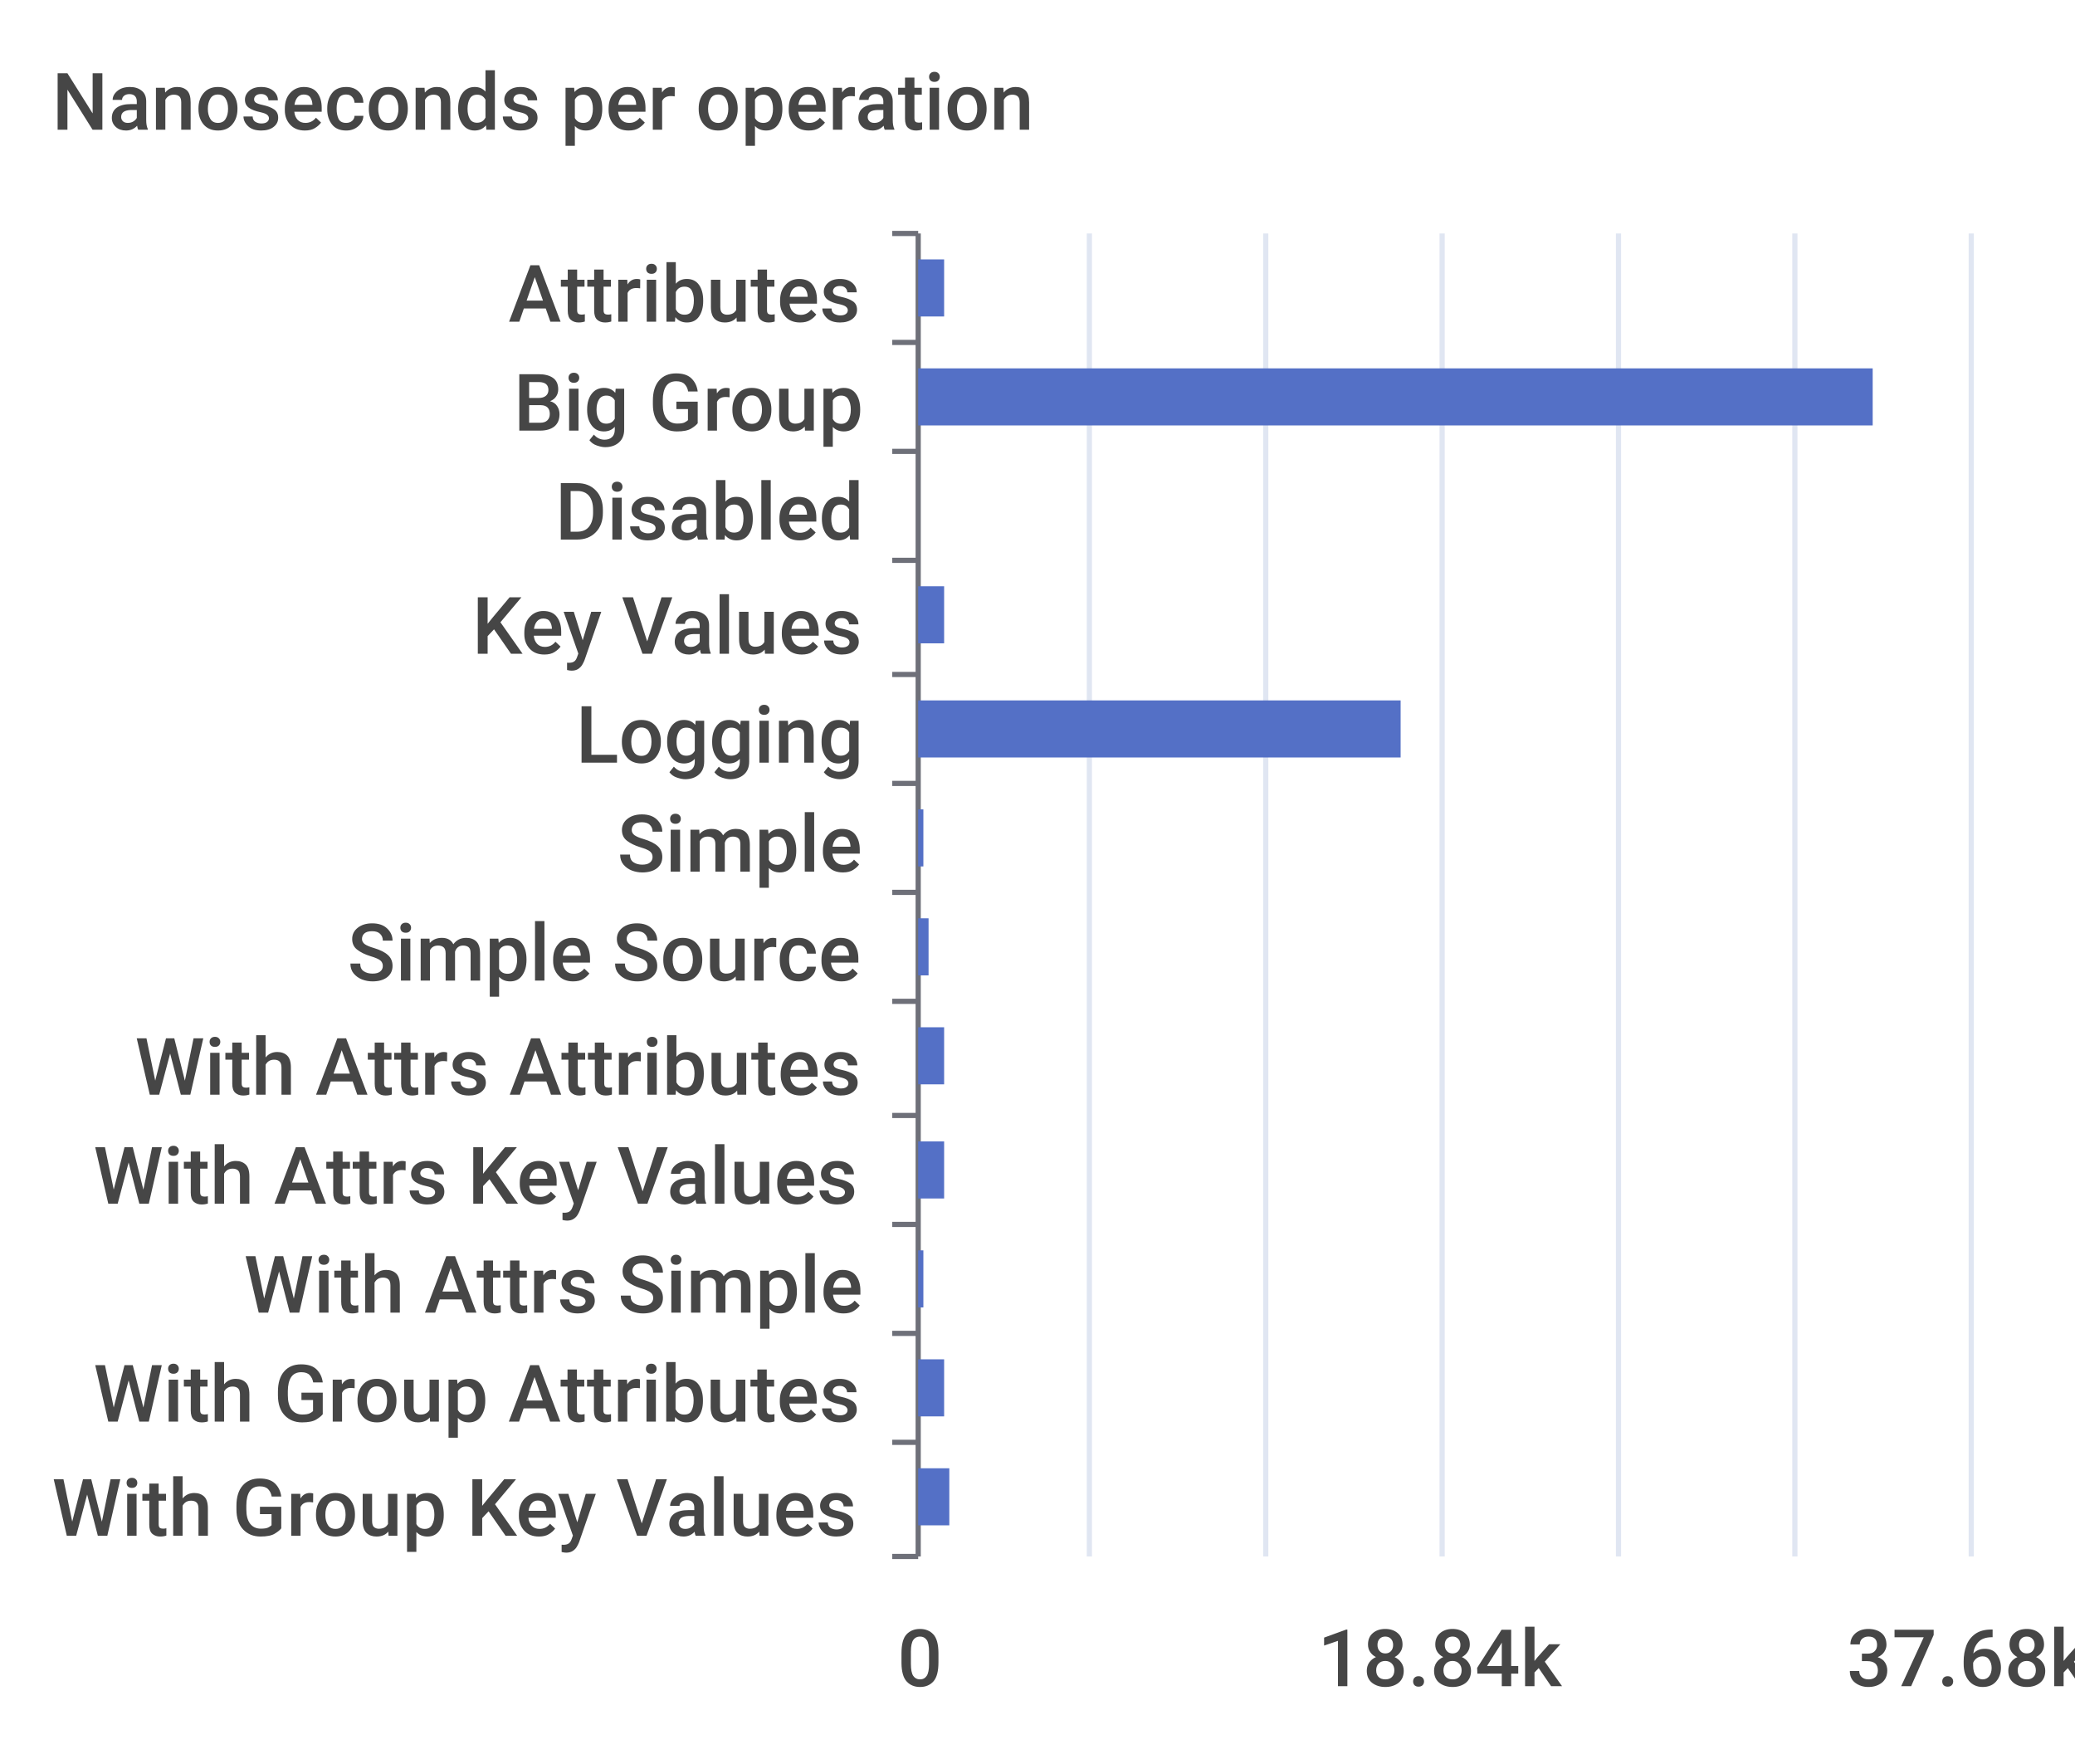
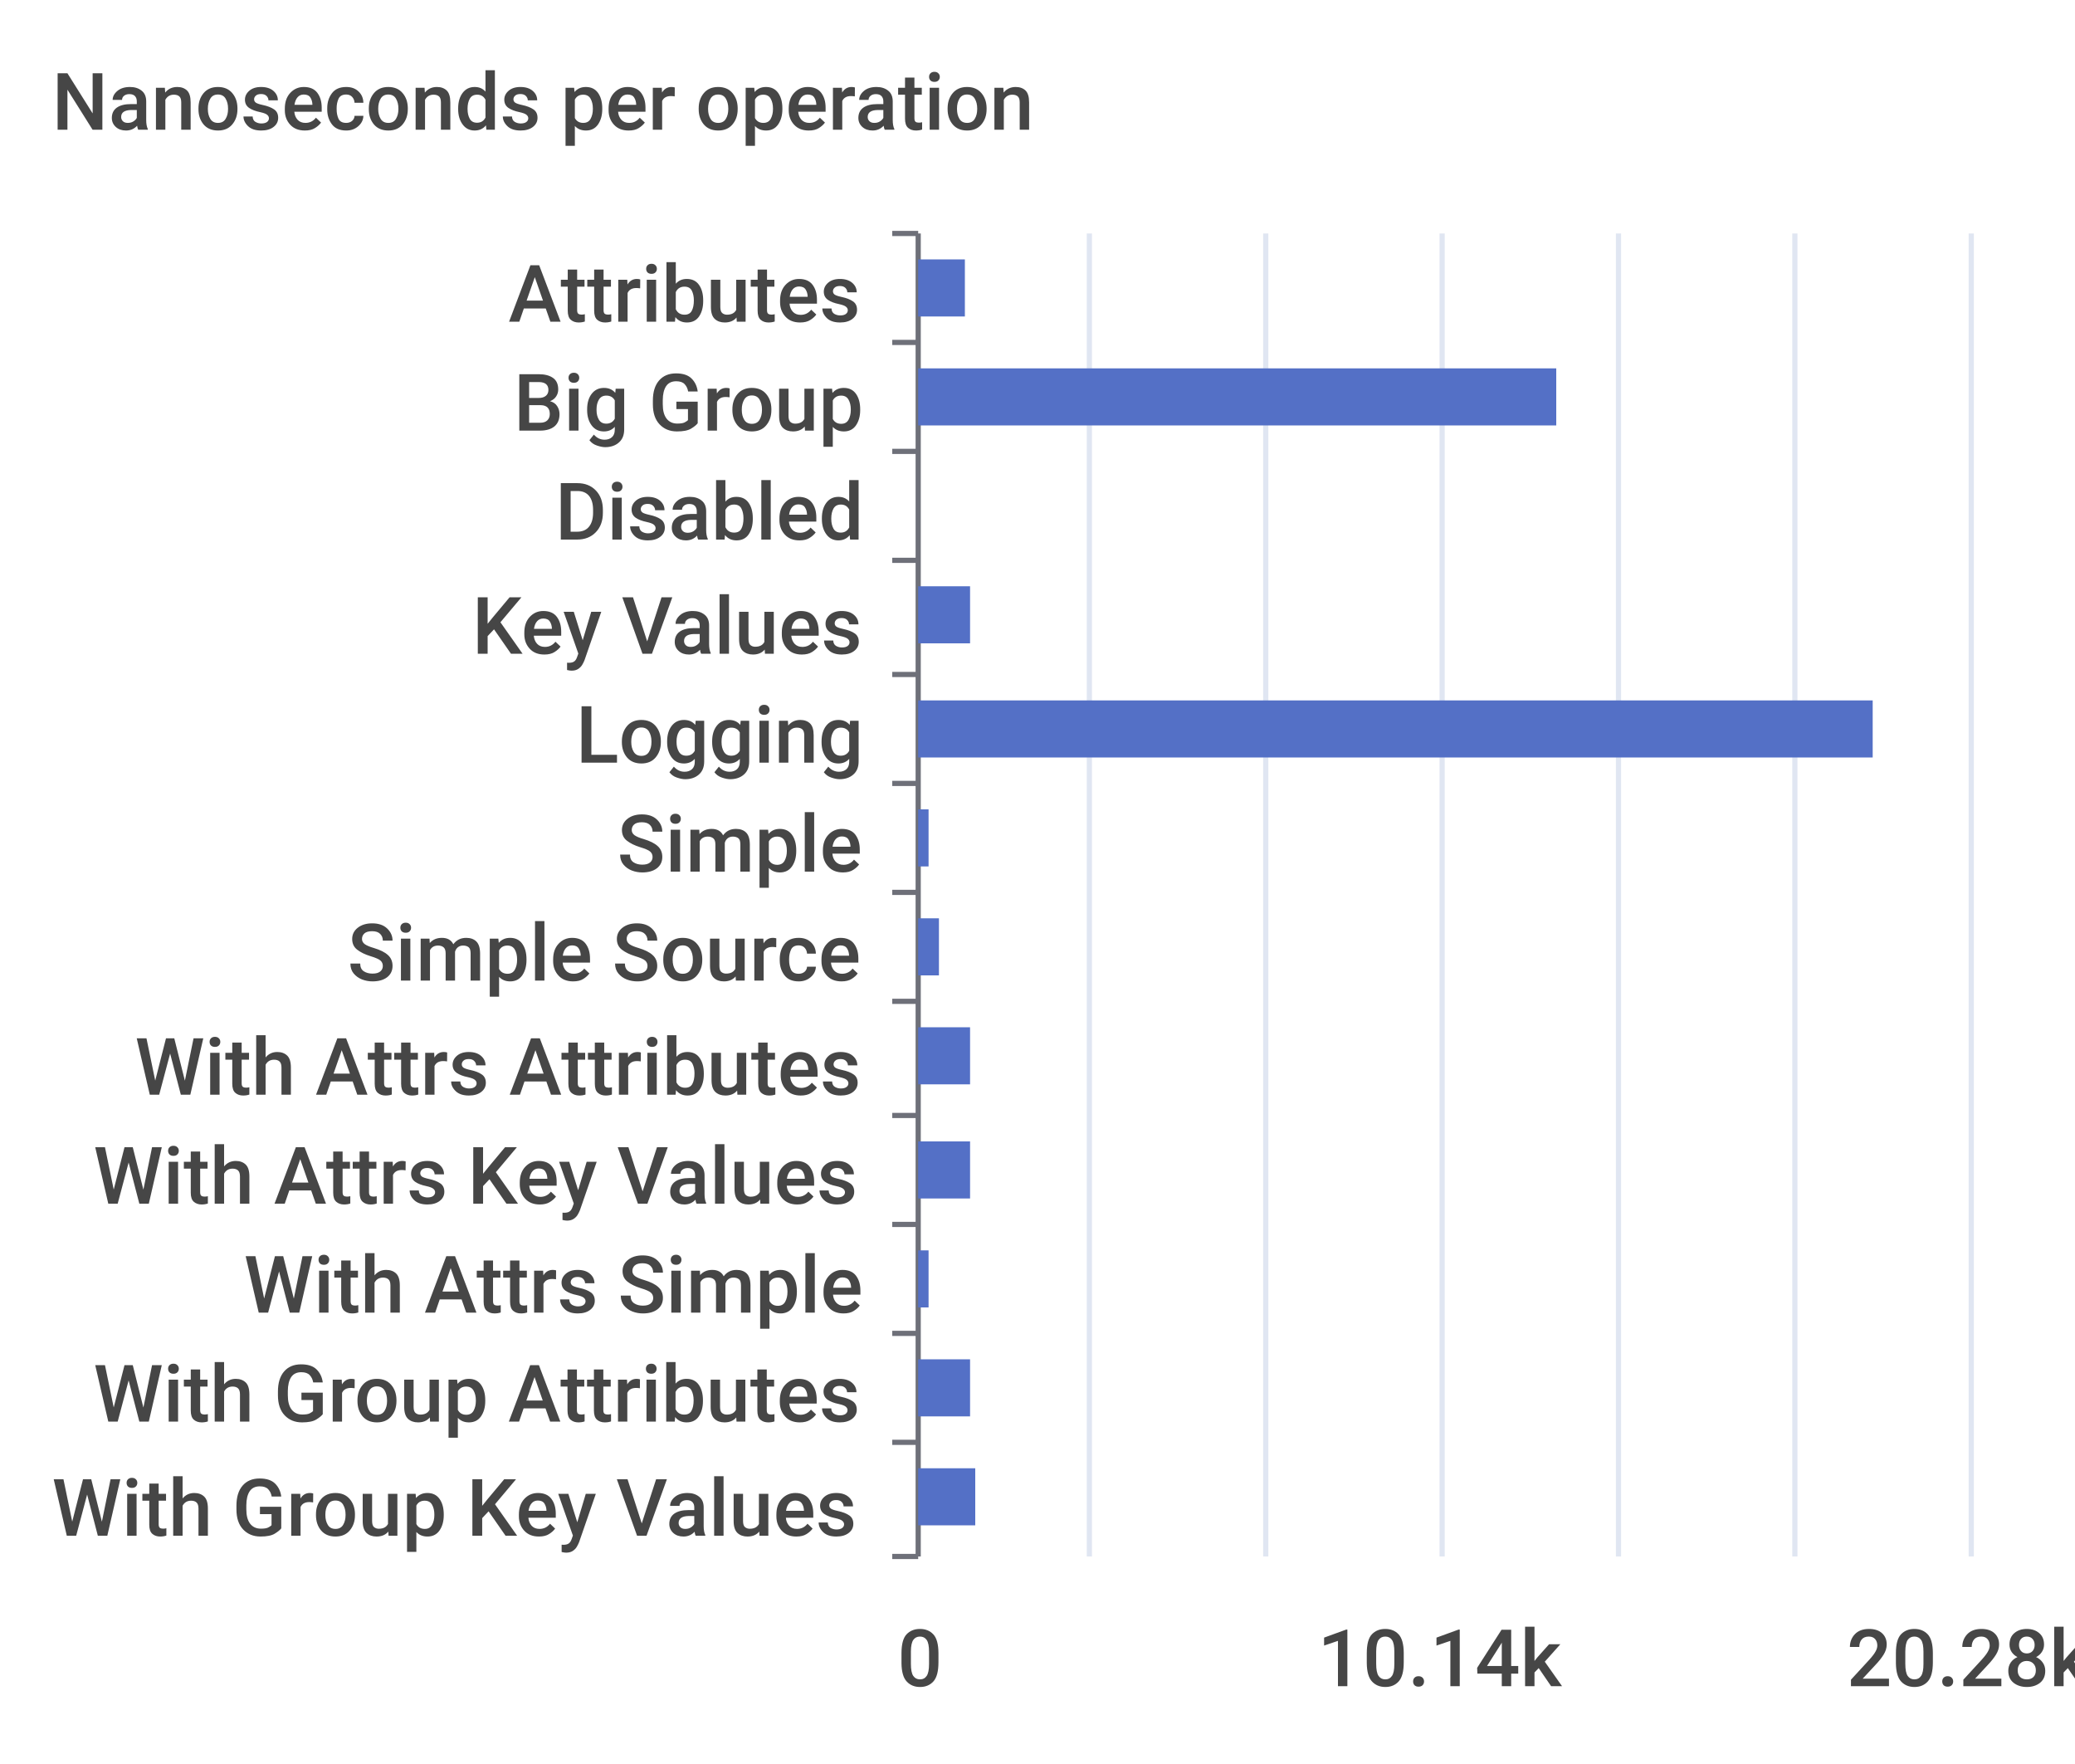
<svg xmlns="http://www.w3.org/2000/svg" width="400" height="340">\n<path d="M 0 0 L 400 0 L 400 340 L 0 340 L 0 0" style="stroke-width:0;stroke:none;fill:rgba(255,255,255,1.0)" />
  <text x="10" y="25" style="stroke-width:0;stroke:none;fill:rgba(70,70,70,1.0);font-size:15.3px;font-family:'Roboto Medium',sans-serif">Nanoseconds per operation</text>
  <path d="M 172 45 L 177 45" style="stroke-width:1;stroke:rgba(110,112,121,1.0);fill:none" />
  <path d="M 172 66 L 177 66" style="stroke-width:1;stroke:rgba(110,112,121,1.0);fill:none" />
  <path d="M 172 87 L 177 87" style="stroke-width:1;stroke:rgba(110,112,121,1.0);fill:none" />
  <path d="M 172 108 L 177 108" style="stroke-width:1;stroke:rgba(110,112,121,1.0);fill:none" />
  <path d="M 172 130 L 177 130" style="stroke-width:1;stroke:rgba(110,112,121,1.0);fill:none" />
  <path d="M 172 151 L 177 151" style="stroke-width:1;stroke:rgba(110,112,121,1.0);fill:none" />
  <path d="M 172 172 L 177 172" style="stroke-width:1;stroke:rgba(110,112,121,1.0);fill:none" />
  <path d="M 172 193 L 177 193" style="stroke-width:1;stroke:rgba(110,112,121,1.0);fill:none" />
  <path d="M 172 215 L 177 215" style="stroke-width:1;stroke:rgba(110,112,121,1.0);fill:none" />
  <path d="M 172 236 L 177 236" style="stroke-width:1;stroke:rgba(110,112,121,1.0);fill:none" />
  <path d="M 172 257 L 177 257" style="stroke-width:1;stroke:rgba(110,112,121,1.0);fill:none" />
  <path d="M 172 278 L 177 278" style="stroke-width:1;stroke:rgba(110,112,121,1.0);fill:none" />
  <path d="M 172 300 L 177 300" style="stroke-width:1;stroke:rgba(110,112,121,1.0);fill:none" />
  <path d="M 177 45 L 177 300" style="stroke-width:1;stroke:rgba(110,112,121,1.0);fill:none" />
  <text x="98" y="62" style="stroke-width:0;stroke:none;fill:rgba(70,70,70,1.0);font-size:15.3px;font-family:'Roboto Medium',sans-serif">Attributes</text>
  <text x="99" y="83" style="stroke-width:0;stroke:none;fill:rgba(70,70,70,1.0);font-size:15.3px;font-family:'Roboto Medium',sans-serif">Big Group</text>
  <text x="107" y="104" style="stroke-width:0;stroke:none;fill:rgba(70,70,70,1.0);font-size:15.3px;font-family:'Roboto Medium',sans-serif">Disabled</text>
  <text x="91" y="126" style="stroke-width:0;stroke:none;fill:rgba(70,70,70,1.0);font-size:15.3px;font-family:'Roboto Medium',sans-serif">Key Values</text>
  <text x="111" y="147" style="stroke-width:0;stroke:none;fill:rgba(70,70,70,1.0);font-size:15.3px;font-family:'Roboto Medium',sans-serif">Logging</text>
  <text x="119" y="168" style="stroke-width:0;stroke:none;fill:rgba(70,70,70,1.0);font-size:15.3px;font-family:'Roboto Medium',sans-serif">Simple</text>
  <text x="67" y="189" style="stroke-width:0;stroke:none;fill:rgba(70,70,70,1.0);font-size:15.3px;font-family:'Roboto Medium',sans-serif">Simple Source</text>
  <text x="26" y="211" style="stroke-width:0;stroke:none;fill:rgba(70,70,70,1.0);font-size:15.3px;font-family:'Roboto Medium',sans-serif">With Attrs Attributes</text>
  <text x="18" y="232" style="stroke-width:0;stroke:none;fill:rgba(70,70,70,1.0);font-size:15.3px;font-family:'Roboto Medium',sans-serif">With Attrs Key Values</text>
  <text x="47" y="253" style="stroke-width:0;stroke:none;fill:rgba(70,70,70,1.0);font-size:15.3px;font-family:'Roboto Medium',sans-serif">With Attrs Simple</text>
  <text x="18" y="274" style="stroke-width:0;stroke:none;fill:rgba(70,70,70,1.0);font-size:15.3px;font-family:'Roboto Medium',sans-serif">With Group Attributes</text>
  <text x="10" y="296" style="stroke-width:0;stroke:none;fill:rgba(70,70,70,1.0);font-size:15.3px;font-family:'Roboto Medium',sans-serif">With Group Key Values</text>
  <text x="173" y="325" style="stroke-width:0;stroke:none;fill:rgba(70,70,70,1.0);font-size:15.3px;font-family:'Roboto Medium',sans-serif">0</text>
-   <text x="254" y="325" style="stroke-width:0;stroke:none;fill:rgba(70,70,70,1.0);font-size:15.3px;font-family:'Roboto Medium',sans-serif">18.84k</text>
-   <text x="356" y="325" style="stroke-width:0;stroke:none;fill:rgba(70,70,70,1.0);font-size:15.3px;font-family:'Roboto Medium',sans-serif">37.68k</text>
+   <text x="254" y="325" style="stroke-width:0;stroke:none;fill:rgba(70,70,70,1.0);font-size:15.3px;font-family:'Roboto Medium',sans-serif">10.14k</text>
+   <text x="356" y="325" style="stroke-width:0;stroke:none;fill:rgba(70,70,70,1.0);font-size:15.3px;font-family:'Roboto Medium',sans-serif">20.28k</text>
  <path d="M 210 45 L 210 300" style="stroke-width:1;stroke:rgba(224,230,242,1.0);fill:none" />
  <path d="M 244 45 L 244 300" style="stroke-width:1;stroke:rgba(224,230,242,1.0);fill:none" />
  <path d="M 278 45 L 278 300" style="stroke-width:1;stroke:rgba(224,230,242,1.0);fill:none" />
  <path d="M 312 45 L 312 300" style="stroke-width:1;stroke:rgba(224,230,242,1.0);fill:none" />
  <path d="M 346 45 L 346 300" style="stroke-width:1;stroke:rgba(224,230,242,1.0);fill:none" />
  <path d="M 380 45 L 380 300" style="stroke-width:1;stroke:rgba(224,230,242,1.0);fill:none" />
-   <path d="M 177 283 L 183 283 L 183 294 L 177 294 L 177 283" style="stroke-width:0;stroke:none;fill:rgba(84,112,198,1.0)" />
-   <path d="M 177 262 L 182 262 L 182 273 L 177 273 L 177 262" style="stroke-width:0;stroke:none;fill:rgba(84,112,198,1.0)" />
-   <path d="M 177 241 L 178 241 L 178 252 L 177 252 L 177 241" style="stroke-width:0;stroke:none;fill:rgba(84,112,198,1.0)" />
-   <path d="M 177 220 L 182 220 L 182 231 L 177 231 L 177 220" style="stroke-width:0;stroke:none;fill:rgba(84,112,198,1.0)" />
-   <path d="M 177 198 L 182 198 L 182 209 L 177 209 L 177 198" style="stroke-width:0;stroke:none;fill:rgba(84,112,198,1.0)" />
-   <path d="M 177 177 L 179 177 L 179 188 L 177 188 L 177 177" style="stroke-width:0;stroke:none;fill:rgba(84,112,198,1.0)" />
-   <path d="M 177 156 L 178 156 L 178 167 L 177 167 L 177 156" style="stroke-width:0;stroke:none;fill:rgba(84,112,198,1.0)" />
-   <path d="M 177 135 L 270 135 L 270 146 L 177 146 L 177 135" style="stroke-width:0;stroke:none;fill:rgba(84,112,198,1.0)" />
-   <path d="M 177 113 L 182 113 L 182 124 L 177 124 L 177 113" style="stroke-width:0;stroke:none;fill:rgba(84,112,198,1.0)" />
+   <path d="M 177 283 L 188 283 L 188 294 L 177 294 L 177 283" style="stroke-width:0;stroke:none;fill:rgba(84,112,198,1.0)" />
+   <path d="M 177 262 L 187 262 L 187 273 L 177 273 L 177 262" style="stroke-width:0;stroke:none;fill:rgba(84,112,198,1.0)" />
+   <path d="M 177 241 L 179 241 L 179 252 L 177 252 L 177 241" style="stroke-width:0;stroke:none;fill:rgba(84,112,198,1.0)" />
+   <path d="M 177 220 L 187 220 L 187 231 L 177 231 L 177 220" style="stroke-width:0;stroke:none;fill:rgba(84,112,198,1.0)" />
+   <path d="M 177 198 L 187 198 L 187 209 L 177 209 L 177 198" style="stroke-width:0;stroke:none;fill:rgba(84,112,198,1.0)" />
+   <path d="M 177 177 L 181 177 L 181 188 L 177 188 L 177 177" style="stroke-width:0;stroke:none;fill:rgba(84,112,198,1.0)" />
+   <path d="M 177 156 L 179 156 L 179 167 L 177 167 L 177 156" style="stroke-width:0;stroke:none;fill:rgba(84,112,198,1.0)" />
+   <path d="M 177 135 L 361 135 L 361 146 L 177 146 L 177 135" style="stroke-width:0;stroke:none;fill:rgba(84,112,198,1.0)" />
+   <path d="M 177 113 L 187 113 L 187 124 L 177 124 L 177 113" style="stroke-width:0;stroke:none;fill:rgba(84,112,198,1.0)" />
  <path d="M 177 92 L 177 92 L 177 103 L 177 103 L 177 92" style="stroke-width:0;stroke:none;fill:rgba(84,112,198,1.0)" />
-   <path d="M 177 71 L 361 71 L 361 82 L 177 82 L 177 71" style="stroke-width:0;stroke:none;fill:rgba(84,112,198,1.0)" />
-   <path d="M 177 50 L 182 50 L 182 61 L 177 61 L 177 50" style="stroke-width:0;stroke:none;fill:rgba(84,112,198,1.0)" />
+   <path d="M 177 71 L 300 71 L 300 82 L 177 82 L 177 71" style="stroke-width:0;stroke:none;fill:rgba(84,112,198,1.0)" />
+   <path d="M 177 50 L 186 50 L 186 61 L 177 61 L 177 50" style="stroke-width:0;stroke:none;fill:rgba(84,112,198,1.0)" />
</svg>
